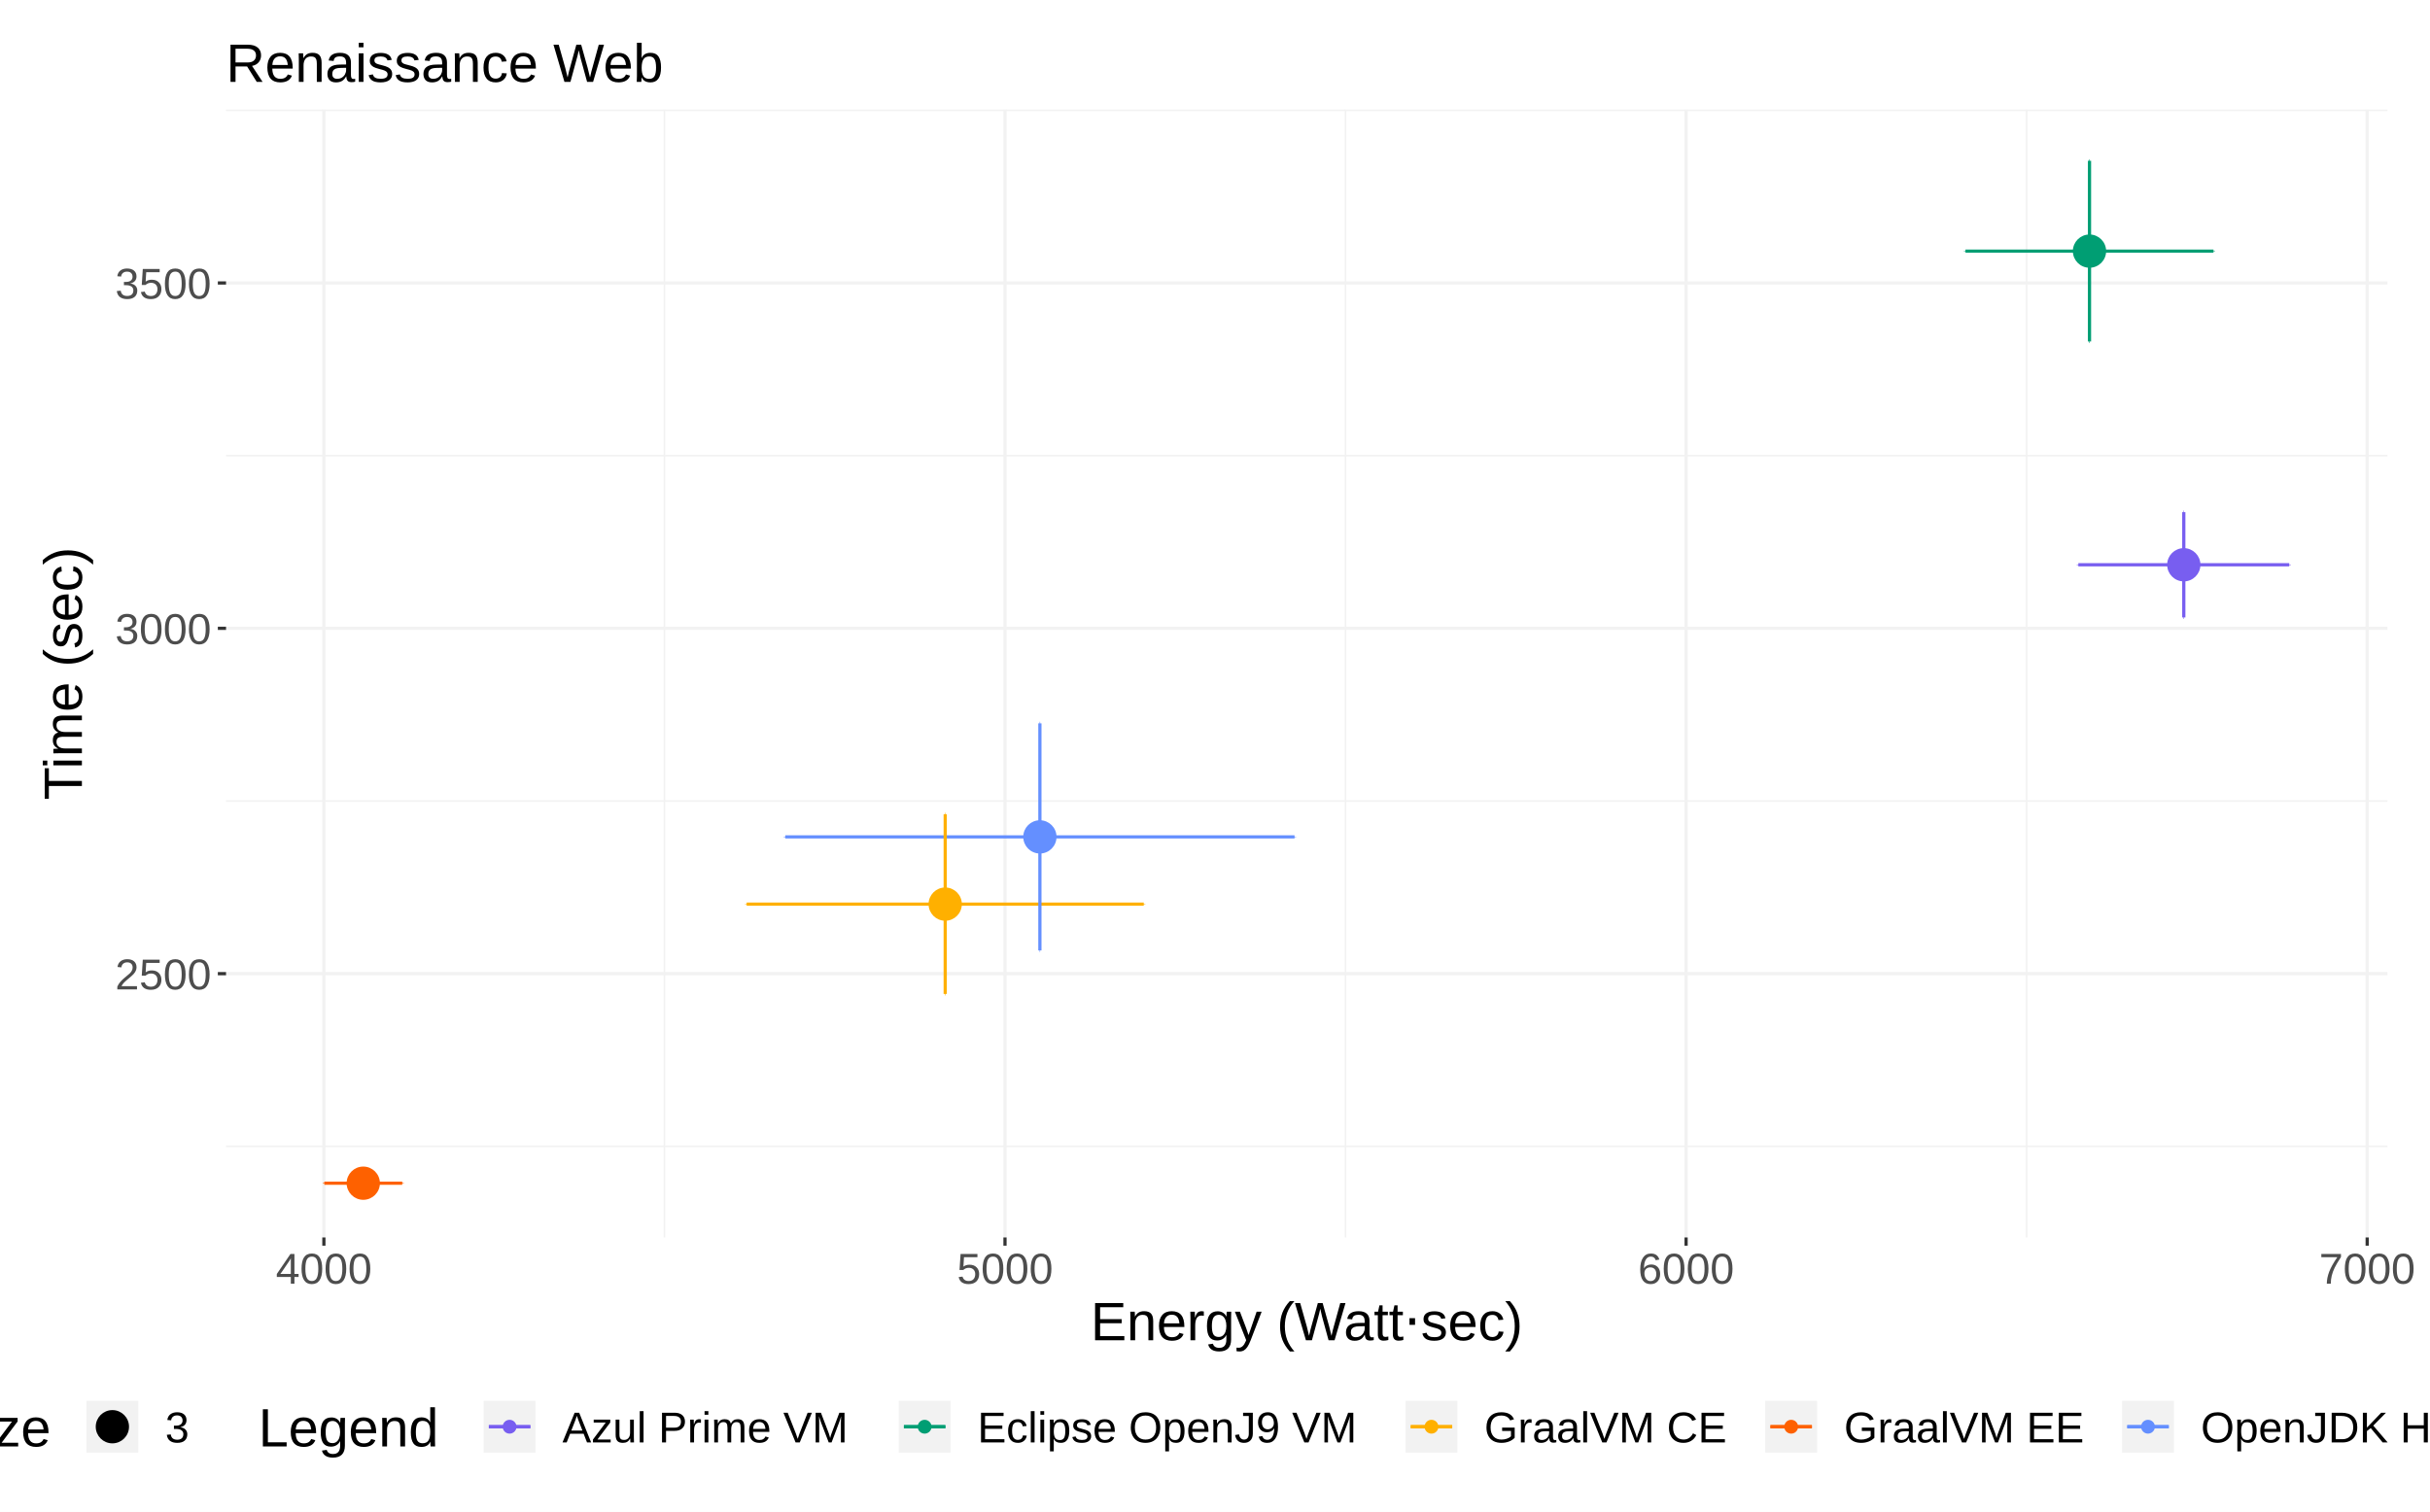
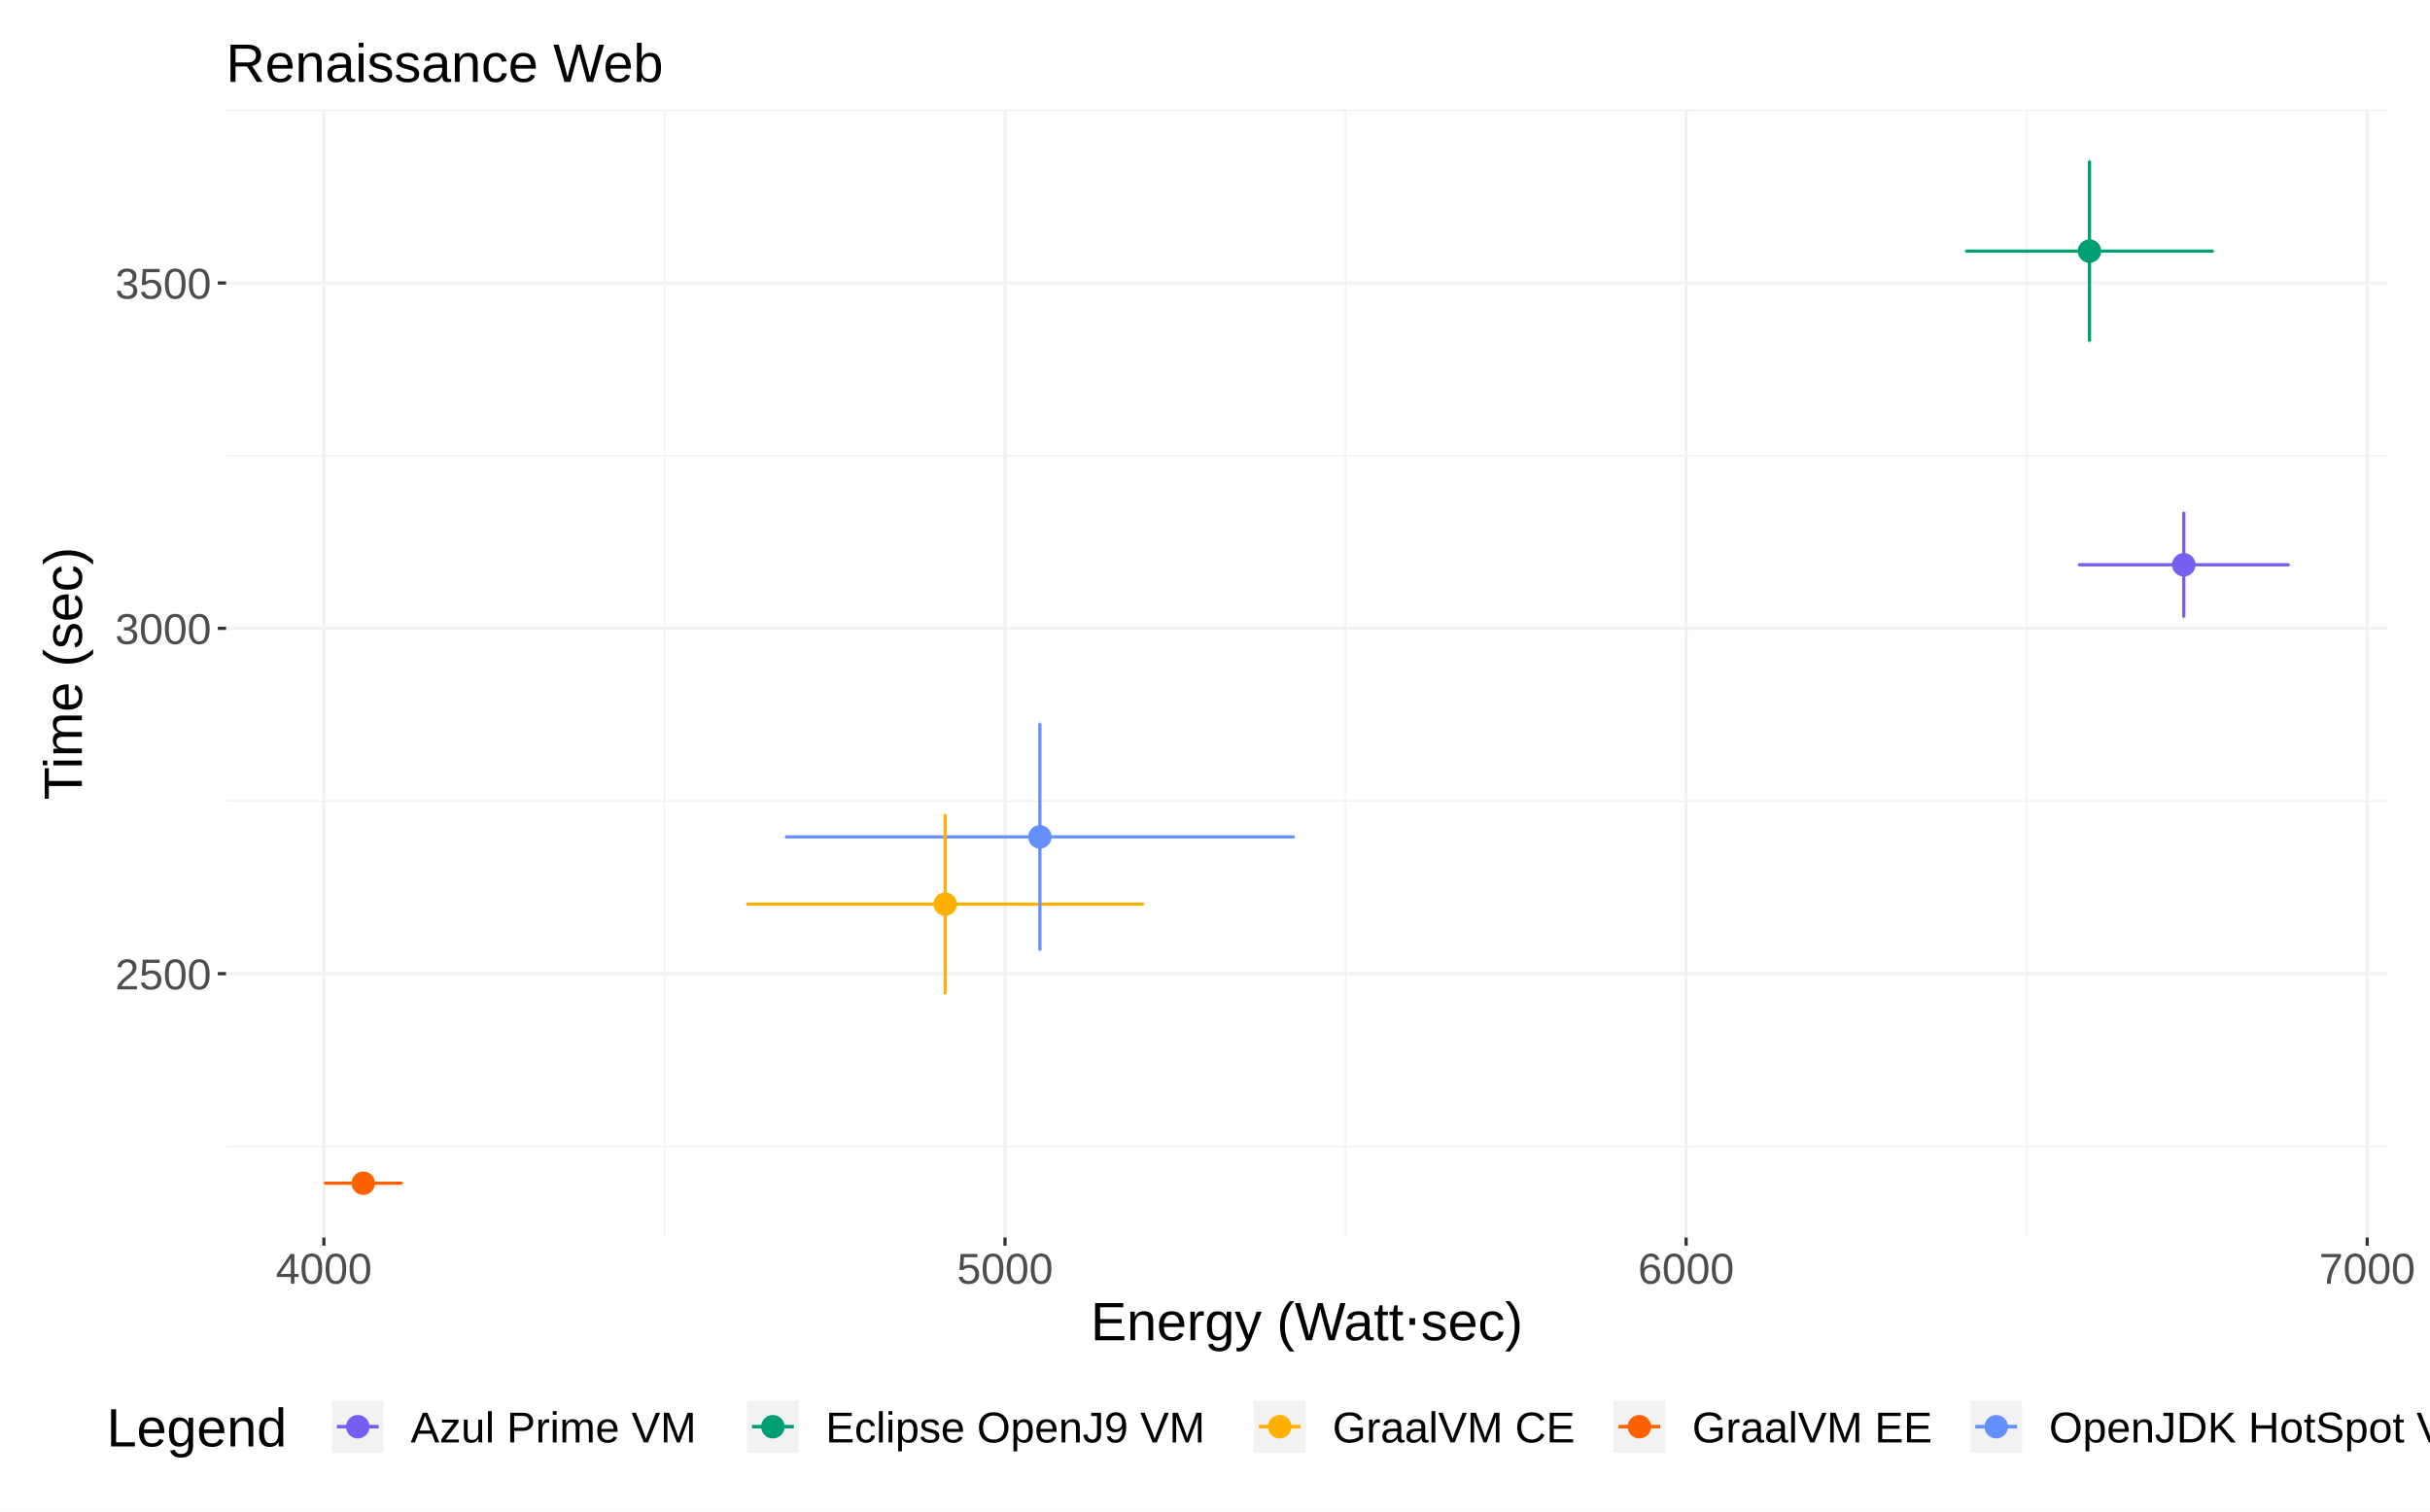
<svg xmlns="http://www.w3.org/2000/svg" class="svglite" width="810.00pt" height="504.00pt" viewBox="0 0 810.00 504.00">
  <defs>
    <style type="text/css">
    .svglite line, .svglite polyline, .svglite polygon, .svglite path, .svglite rect, .svglite circle {
      fill: none;
      stroke: #000000;
      stroke-linecap: round;
      stroke-linejoin: round;
      stroke-miterlimit: 10.00;
    }
    .svglite text {
      white-space: pre;
    }
  </style>
  </defs>
  <rect width="100%" height="100%" style="stroke: none; fill: #FFFFFF;" />
  <defs>
    <clipPath id="cpMC4wMHw4MTAuMDB8MC4wMHw1MDQuMDA=">
      <rect x="0.00" y="0.00" width="810.00" height="504.00" />
    </clipPath>
  </defs>
  <g clip-path="url(#cpMC4wMHw4MTAuMDB8MC4wMHw1MDQuMDA=)">
    <rect x="0.00" y="-0" width="810.00" height="504.00" style="stroke-width: 1.07; stroke: #FFFFFF; fill: #FFFFFF;" />
  </g>
  <defs>
    <clipPath id="cpNzUuMzV8Nzk1LjgzfDM2LjUyfDQxMi42MA==">
      <rect x="75.35" y="36.52" width="720.48" height="376.08" />
    </clipPath>
  </defs>
  <g clip-path="url(#cpNzUuMzV8Nzk1LjgzfDM2LjUyfDQxMi42MA==)">
    <rect x="75.35" y="36.52" width="720.48" height="376.08" style="stroke-width: 1.07; stroke: none;" />
    <polyline points="75.35,382.22 795.83,382.22 " style="stroke-width: 0.53; stroke: #F2F2F2; stroke-linecap: butt;" />
    <polyline points="75.35,267.07 795.83,267.07 " style="stroke-width: 0.53; stroke: #F2F2F2; stroke-linecap: butt;" />
    <polyline points="75.35,151.92 795.83,151.92 " style="stroke-width: 0.53; stroke: #F2F2F2; stroke-linecap: butt;" />
    <polyline points="75.35,36.77 795.83,36.77 " style="stroke-width: 0.53; stroke: #F2F2F2; stroke-linecap: butt;" />
    <polyline points="221.48,412.60 221.48,36.52 " style="stroke-width: 0.53; stroke: #F2F2F2; stroke-linecap: butt;" />
    <polyline points="448.51,412.60 448.51,36.52 " style="stroke-width: 0.53; stroke: #F2F2F2; stroke-linecap: butt;" />
    <polyline points="675.54,412.60 675.54,36.52 " style="stroke-width: 0.53; stroke: #F2F2F2; stroke-linecap: butt;" />
    <polyline points="75.35,324.65 795.83,324.65 " style="stroke-width: 1.07; stroke: #F2F2F2; stroke-linecap: butt;" />
    <polyline points="75.35,209.50 795.83,209.50 " style="stroke-width: 1.07; stroke: #F2F2F2; stroke-linecap: butt;" />
    <polyline points="75.35,94.35 795.83,94.35 " style="stroke-width: 1.07; stroke: #F2F2F2; stroke-linecap: butt;" />
    <polyline points="107.96,412.60 107.96,36.52 " style="stroke-width: 1.07; stroke: #F2F2F2; stroke-linecap: butt;" />
    <polyline points="335.00,412.60 335.00,36.52 " style="stroke-width: 1.07; stroke: #F2F2F2; stroke-linecap: butt;" />
    <polyline points="562.03,412.60 562.03,36.52 " style="stroke-width: 1.07; stroke: #F2F2F2; stroke-linecap: butt;" />
    <polyline points="789.06,412.60 789.06,36.52 " style="stroke-width: 1.07; stroke: #F2F2F2; stroke-linecap: butt;" />
-     <circle cx="727.93" cy="188.31" r="5.19" style="stroke-width: 0.71; stroke: #785EF0; fill: #785EF0;" />
-     <circle cx="696.50" cy="83.73" r="5.19" style="stroke-width: 0.71; stroke: #009E73; fill: #009E73;" />
-     <circle cx="315.07" cy="301.46" r="5.19" style="stroke-width: 0.71; stroke: #FFB000; fill: #FFB000;" />
-     <circle cx="121.09" cy="394.51" r="5.19" style="stroke-width: 0.71; stroke: #FE6100; fill: #FE6100;" />
-     <circle cx="346.63" cy="279.04" r="5.19" style="stroke-width: 0.71; stroke: #648FFF; fill: #648FFF;" />
+     <circle cx="727.93" cy="188.31" r="3.56" style="stroke-width: 0.71; stroke: #785EF0; fill: #785EF0;" />
+     <circle cx="696.50" cy="83.73" r="3.56" style="stroke-width: 0.71; stroke: #009E73; fill: #009E73;" />
+     <circle cx="315.07" cy="301.46" r="3.56" style="stroke-width: 0.71; stroke: #FFB000; fill: #FFB000;" />
+     <circle cx="121.09" cy="394.51" r="3.56" style="stroke-width: 0.71; stroke: #FE6100; fill: #FE6100;" />
+     <circle cx="346.63" cy="279.04" r="3.56" style="stroke-width: 0.71; stroke: #648FFF; fill: #648FFF;" />
    <polyline points="763.08,188.39 763.08,188.23 " style="stroke-width: 1.07; stroke: #785EF0; stroke-linecap: butt;" />
    <polyline points="763.08,188.31 692.78,188.31 " style="stroke-width: 1.07; stroke: #785EF0; stroke-linecap: butt;" />
    <polyline points="692.78,188.39 692.78,188.23 " style="stroke-width: 1.07; stroke: #785EF0; stroke-linecap: butt;" />
    <polyline points="737.83,83.81 737.83,83.65 " style="stroke-width: 1.07; stroke: #009E73; stroke-linecap: butt;" />
    <polyline points="737.83,83.73 655.16,83.73 " style="stroke-width: 1.07; stroke: #009E73; stroke-linecap: butt;" />
    <polyline points="655.16,83.81 655.16,83.65 " style="stroke-width: 1.07; stroke: #009E73; stroke-linecap: butt;" />
    <polyline points="381.25,301.54 381.25,301.38 " style="stroke-width: 1.07; stroke: #FFB000; stroke-linecap: butt;" />
    <polyline points="381.25,301.46 248.88,301.46 " style="stroke-width: 1.07; stroke: #FFB000; stroke-linecap: butt;" />
    <polyline points="248.88,301.54 248.88,301.38 " style="stroke-width: 1.07; stroke: #FFB000; stroke-linecap: butt;" />
    <polyline points="134.08,394.59 134.08,394.42 " style="stroke-width: 1.07; stroke: #FE6100; stroke-linecap: butt;" />
    <polyline points="134.08,394.51 108.10,394.51 " style="stroke-width: 1.07; stroke: #FE6100; stroke-linecap: butt;" />
    <polyline points="108.10,394.59 108.10,394.42 " style="stroke-width: 1.07; stroke: #FE6100; stroke-linecap: butt;" />
    <polyline points="431.51,279.12 431.51,278.96 " style="stroke-width: 1.07; stroke: #648FFF; stroke-linecap: butt;" />
    <polyline points="431.51,279.04 261.75,279.04 " style="stroke-width: 1.07; stroke: #648FFF; stroke-linecap: butt;" />
    <polyline points="261.75,279.12 261.75,278.96 " style="stroke-width: 1.07; stroke: #648FFF; stroke-linecap: butt;" />
    <polyline points="727.85,170.76 728.01,170.76 " style="stroke-width: 1.07; stroke: #785EF0; stroke-linecap: butt;" />
    <polyline points="727.93,170.76 727.93,205.86 " style="stroke-width: 1.07; stroke: #785EF0; stroke-linecap: butt;" />
    <polyline points="727.85,205.86 728.01,205.86 " style="stroke-width: 1.07; stroke: #785EF0; stroke-linecap: butt;" />
    <polyline points="696.42,53.62 696.58,53.62 " style="stroke-width: 1.07; stroke: #009E73; stroke-linecap: butt;" />
    <polyline points="696.50,53.62 696.50,113.85 " style="stroke-width: 1.07; stroke: #009E73; stroke-linecap: butt;" />
    <polyline points="696.42,113.85 696.58,113.85 " style="stroke-width: 1.07; stroke: #009E73; stroke-linecap: butt;" />
    <polyline points="314.99,271.52 315.15,271.52 " style="stroke-width: 1.07; stroke: #FFB000; stroke-linecap: butt;" />
    <polyline points="315.07,271.52 315.07,331.40 " style="stroke-width: 1.07; stroke: #FFB000; stroke-linecap: butt;" />
    <polyline points="314.99,331.40 315.15,331.40 " style="stroke-width: 1.07; stroke: #FFB000; stroke-linecap: butt;" />
    <polyline points="121.01,393.50 121.17,393.50 " style="stroke-width: 1.07; stroke: #FE6100; stroke-linecap: butt;" />
    <polyline points="121.09,393.50 121.09,395.51 " style="stroke-width: 1.07; stroke: #FE6100; stroke-linecap: butt;" />
    <polyline points="121.01,395.51 121.17,395.51 " style="stroke-width: 1.07; stroke: #FE6100; stroke-linecap: butt;" />
    <polyline points="346.55,241.18 346.71,241.18 " style="stroke-width: 1.07; stroke: #648FFF; stroke-linecap: butt;" />
    <polyline points="346.63,241.18 346.63,316.90 " style="stroke-width: 1.07; stroke: #648FFF; stroke-linecap: butt;" />
    <polyline points="346.55,316.90 346.71,316.90 " style="stroke-width: 1.07; stroke: #648FFF; stroke-linecap: butt;" />
  </g>
  <g clip-path="url(#cpMC4wMHw4MTAuMDB8MC4wMHw1MDQuMDA=)">
    <text x="70.42" y="329.89" text-anchor="end" style="font-size: 14.40px;fill: #4D4D4D; font-family: &quot;Liberation Sans&quot;;" textLength="36.63px" lengthAdjust="spacingAndGlyphs">2500</text>
    <text x="70.42" y="214.74" text-anchor="end" style="font-size: 14.40px;fill: #4D4D4D; font-family: &quot;Liberation Sans&quot;;" textLength="36.63px" lengthAdjust="spacingAndGlyphs">3000</text>
    <text x="70.42" y="99.59" text-anchor="end" style="font-size: 14.40px;fill: #4D4D4D; font-family: &quot;Liberation Sans&quot;;" textLength="36.63px" lengthAdjust="spacingAndGlyphs">3500</text>
    <polyline points="72.61,324.65 75.35,324.65 " style="stroke-width: 1.07; stroke: #333333; stroke-linecap: butt;" />
    <polyline points="72.61,209.50 75.35,209.50 " style="stroke-width: 1.07; stroke: #333333; stroke-linecap: butt;" />
    <polyline points="72.61,94.35 75.35,94.35 " style="stroke-width: 1.07; stroke: #333333; stroke-linecap: butt;" />
    <polyline points="107.96,415.34 107.96,412.60 " style="stroke-width: 1.07; stroke: #333333; stroke-linecap: butt;" />
    <polyline points="335.00,415.34 335.00,412.60 " style="stroke-width: 1.07; stroke: #333333; stroke-linecap: butt;" />
    <polyline points="562.03,415.34 562.03,412.60 " style="stroke-width: 1.07; stroke: #333333; stroke-linecap: butt;" />
    <polyline points="789.06,415.34 789.06,412.60 " style="stroke-width: 1.07; stroke: #333333; stroke-linecap: butt;" />
    <text x="107.96" y="428.02" text-anchor="middle" style="font-size: 14.40px;fill: #4D4D4D; font-family: &quot;Liberation Sans&quot;;" textLength="36.63px" lengthAdjust="spacingAndGlyphs">4000</text>
    <text x="335.00" y="428.02" text-anchor="middle" style="font-size: 14.40px;fill: #4D4D4D; font-family: &quot;Liberation Sans&quot;;" textLength="36.63px" lengthAdjust="spacingAndGlyphs">5000</text>
    <text x="562.03" y="428.02" text-anchor="middle" style="font-size: 14.40px;fill: #4D4D4D; font-family: &quot;Liberation Sans&quot;;" textLength="36.63px" lengthAdjust="spacingAndGlyphs">6000</text>
    <text x="789.06" y="428.02" text-anchor="middle" style="font-size: 14.40px;fill: #4D4D4D; font-family: &quot;Liberation Sans&quot;;" textLength="36.63px" lengthAdjust="spacingAndGlyphs">7000</text>
    <text x="435.59" y="446.88" text-anchor="middle" style="font-size: 18.00px; font-family: &quot;Liberation Sans&quot;;" textLength="160.65px" lengthAdjust="spacingAndGlyphs">Energy (Watt⋅sec)</text>
    <text transform="translate(27.30,224.56) rotate(-90)" text-anchor="middle" style="font-size: 18.00px; font-family: &quot;Liberation Sans&quot;;" textLength="94.16px" lengthAdjust="spacingAndGlyphs">Time (sec)</text>
-     <rect x="-20.53" y="461.59" width="90.23" height="28.24" style="stroke-width: 1.07; stroke: none; fill: #FFFFFF;" />
-     <text x="-15.05" y="482.27" style="font-size: 18.00px; font-family: &quot;Liberation Sans&quot;;" textLength="34.90px" lengthAdjust="spacingAndGlyphs">size</text>
-     <rect x="28.82" y="467.07" width="17.28" height="17.28" style="stroke-width: 1.07; stroke: none; fill: #F2F2F2;" />
-     <circle cx="37.46" cy="475.71" r="5.19" style="stroke-width: 0.71; fill: #000000;" />
-     <text x="55.06" y="480.95" style="font-size: 14.40px; font-family: &quot;Liberation Sans&quot;;" textLength="9.16px" lengthAdjust="spacingAndGlyphs">3</text>
-     <rect x="80.66" y="461.59" width="811.04" height="28.24" style="stroke-width: 1.07; stroke: none; fill: #FFFFFF;" />
-     <text x="86.14" y="482.27" style="font-size: 18.00px; font-family: &quot;Liberation Sans&quot;;" textLength="66.12px" lengthAdjust="spacingAndGlyphs">Legend</text>
-     <rect x="161.22" y="467.07" width="17.28" height="17.28" style="stroke-width: 1.07; stroke: none; fill: #F2F2F2;" />
-     <circle cx="169.86" cy="475.71" r="1.95" style="stroke-width: 0.71; stroke: #785EF0; fill: #785EF0;" />
-     <line x1="162.95" y1="475.71" x2="176.78" y2="475.71" style="stroke-width: 1.07; stroke: #785EF0; stroke-linecap: butt;" />
-     <line x1="162.95" y1="475.71" x2="176.78" y2="475.71" style="stroke-width: 1.07; stroke: #785EF0; stroke-linecap: butt;" />
-     <rect x="299.57" y="467.07" width="17.28" height="17.28" style="stroke-width: 1.07; stroke: none; fill: #F2F2F2;" />
-     <circle cx="308.21" cy="475.71" r="1.95" style="stroke-width: 0.71; stroke: #009E73; fill: #009E73;" />
-     <line x1="301.30" y1="475.71" x2="315.12" y2="475.71" style="stroke-width: 1.07; stroke: #009E73; stroke-linecap: butt;" />
-     <line x1="301.30" y1="475.71" x2="315.12" y2="475.71" style="stroke-width: 1.07; stroke: #009E73; stroke-linecap: butt;" />
-     <rect x="468.52" y="467.07" width="17.28" height="17.28" style="stroke-width: 1.07; stroke: none; fill: #F2F2F2;" />
-     <circle cx="477.16" cy="475.71" r="1.95" style="stroke-width: 0.71; stroke: #FFB000; fill: #FFB000;" />
-     <line x1="470.25" y1="475.71" x2="484.07" y2="475.71" style="stroke-width: 1.07; stroke: #FFB000; stroke-linecap: butt;" />
-     <line x1="470.25" y1="475.71" x2="484.07" y2="475.71" style="stroke-width: 1.07; stroke: #FFB000; stroke-linecap: butt;" />
-     <rect x="588.42" y="467.07" width="17.28" height="17.28" style="stroke-width: 1.07; stroke: none; fill: #F2F2F2;" />
-     <circle cx="597.06" cy="475.71" r="1.95" style="stroke-width: 0.71; stroke: #FE6100; fill: #FE6100;" />
-     <line x1="590.15" y1="475.71" x2="603.97" y2="475.71" style="stroke-width: 1.07; stroke: #FE6100; stroke-linecap: butt;" />
-     <line x1="590.15" y1="475.71" x2="603.97" y2="475.71" style="stroke-width: 1.07; stroke: #FE6100; stroke-linecap: butt;" />
-     <rect x="707.36" y="467.07" width="17.28" height="17.28" style="stroke-width: 1.07; stroke: none; fill: #F2F2F2;" />
-     <circle cx="716.00" cy="475.71" r="1.95" style="stroke-width: 0.71; stroke: #648FFF; fill: #648FFF;" />
-     <line x1="709.09" y1="475.71" x2="722.92" y2="475.71" style="stroke-width: 1.07; stroke: #648FFF; stroke-linecap: butt;" />
-     <line x1="709.09" y1="475.71" x2="722.92" y2="475.71" style="stroke-width: 1.07; stroke: #648FFF; stroke-linecap: butt;" />
-     <text x="187.47" y="480.95" style="font-size: 14.40px; font-family: &quot;Liberation Sans&quot;;" textLength="103.13px" lengthAdjust="spacingAndGlyphs">Azul Prime VM</text>
-     <text x="325.82" y="480.95" style="font-size: 14.40px; font-family: &quot;Liberation Sans&quot;;" textLength="133.74px" lengthAdjust="spacingAndGlyphs">Eclipse OpenJ9 VM</text>
-     <text x="494.77" y="480.95" style="font-size: 14.40px; font-family: &quot;Liberation Sans&quot;;" textLength="84.69px" lengthAdjust="spacingAndGlyphs">GraalVM CE</text>
-     <text x="614.67" y="480.95" style="font-size: 14.40px; font-family: &quot;Liberation Sans&quot;;" textLength="83.73px" lengthAdjust="spacingAndGlyphs">GraalVM EE</text>
-     <text x="733.61" y="480.95" style="font-size: 14.40px; font-family: &quot;Liberation Sans&quot;;" textLength="152.61px" lengthAdjust="spacingAndGlyphs">OpenJDK HotSpot VM</text>
+     <rect x="30.07" y="461.59" width="811.04" height="28.24" style="stroke-width: 1.07; stroke: none; fill: #FFFFFF;" />
+     <text x="35.55" y="482.27" style="font-size: 18.00px; font-family: &quot;Liberation Sans&quot;;" textLength="66.12px" lengthAdjust="spacingAndGlyphs">Legend</text>
+     <rect x="110.63" y="467.07" width="17.28" height="17.28" style="stroke-width: 1.07; stroke: none; fill: #F2F2F2;" />
+     <circle cx="119.27" cy="475.71" r="3.56" style="stroke-width: 0.71; stroke: #785EF0; fill: #785EF0;" />
+     <line x1="112.36" y1="475.71" x2="126.18" y2="475.71" style="stroke-width: 1.07; stroke: #785EF0; stroke-linecap: butt;" />
+     <line x1="112.36" y1="475.71" x2="126.18" y2="475.71" style="stroke-width: 1.07; stroke: #785EF0; stroke-linecap: butt;" />
+     <rect x="248.98" y="467.07" width="17.28" height="17.28" style="stroke-width: 1.07; stroke: none; fill: #F2F2F2;" />
+     <circle cx="257.62" cy="475.71" r="3.56" style="stroke-width: 0.71; stroke: #009E73; fill: #009E73;" />
+     <line x1="250.70" y1="475.71" x2="264.53" y2="475.71" style="stroke-width: 1.07; stroke: #009E73; stroke-linecap: butt;" />
+     <line x1="250.70" y1="475.71" x2="264.53" y2="475.71" style="stroke-width: 1.07; stroke: #009E73; stroke-linecap: butt;" />
+     <rect x="417.93" y="467.07" width="17.28" height="17.28" style="stroke-width: 1.07; stroke: none; fill: #F2F2F2;" />
+     <circle cx="426.57" cy="475.71" r="3.56" style="stroke-width: 0.71; stroke: #FFB000; fill: #FFB000;" />
+     <line x1="419.66" y1="475.71" x2="433.48" y2="475.71" style="stroke-width: 1.07; stroke: #FFB000; stroke-linecap: butt;" />
+     <line x1="419.66" y1="475.71" x2="433.48" y2="475.71" style="stroke-width: 1.07; stroke: #FFB000; stroke-linecap: butt;" />
+     <rect x="537.83" y="467.07" width="17.28" height="17.28" style="stroke-width: 1.07; stroke: none; fill: #F2F2F2;" />
+     <circle cx="546.47" cy="475.71" r="3.56" style="stroke-width: 0.71; stroke: #FE6100; fill: #FE6100;" />
+     <line x1="539.56" y1="475.71" x2="553.38" y2="475.71" style="stroke-width: 1.07; stroke: #FE6100; stroke-linecap: butt;" />
+     <line x1="539.56" y1="475.71" x2="553.38" y2="475.71" style="stroke-width: 1.07; stroke: #FE6100; stroke-linecap: butt;" />
+     <rect x="656.77" y="467.07" width="17.28" height="17.28" style="stroke-width: 1.07; stroke: none; fill: #F2F2F2;" />
+     <circle cx="665.41" cy="475.71" r="3.56" style="stroke-width: 0.71; stroke: #648FFF; fill: #648FFF;" />
+     <line x1="658.50" y1="475.71" x2="672.32" y2="475.71" style="stroke-width: 1.07; stroke: #648FFF; stroke-linecap: butt;" />
+     <line x1="658.50" y1="475.71" x2="672.32" y2="475.71" style="stroke-width: 1.07; stroke: #648FFF; stroke-linecap: butt;" />
+     <text x="136.88" y="480.95" style="font-size: 14.40px; font-family: &quot;Liberation Sans&quot;;" textLength="103.13px" lengthAdjust="spacingAndGlyphs">Azul Prime VM</text>
+     <text x="275.22" y="480.95" style="font-size: 14.40px; font-family: &quot;Liberation Sans&quot;;" textLength="133.74px" lengthAdjust="spacingAndGlyphs">Eclipse OpenJ9 VM</text>
+     <text x="444.18" y="480.95" style="font-size: 14.40px; font-family: &quot;Liberation Sans&quot;;" textLength="84.69px" lengthAdjust="spacingAndGlyphs">GraalVM CE</text>
+     <text x="564.07" y="480.95" style="font-size: 14.40px; font-family: &quot;Liberation Sans&quot;;" textLength="83.73px" lengthAdjust="spacingAndGlyphs">GraalVM EE</text>
+     <text x="683.02" y="480.95" style="font-size: 14.40px; font-family: &quot;Liberation Sans&quot;;" textLength="152.61px" lengthAdjust="spacingAndGlyphs">OpenJDK HotSpot VM</text>
    <text x="75.35" y="27.30" style="font-size: 18.00px; font-family: &quot;Liberation Sans&quot;;" textLength="157.34px" lengthAdjust="spacingAndGlyphs">Renaissance Web</text>
  </g>
</svg>
